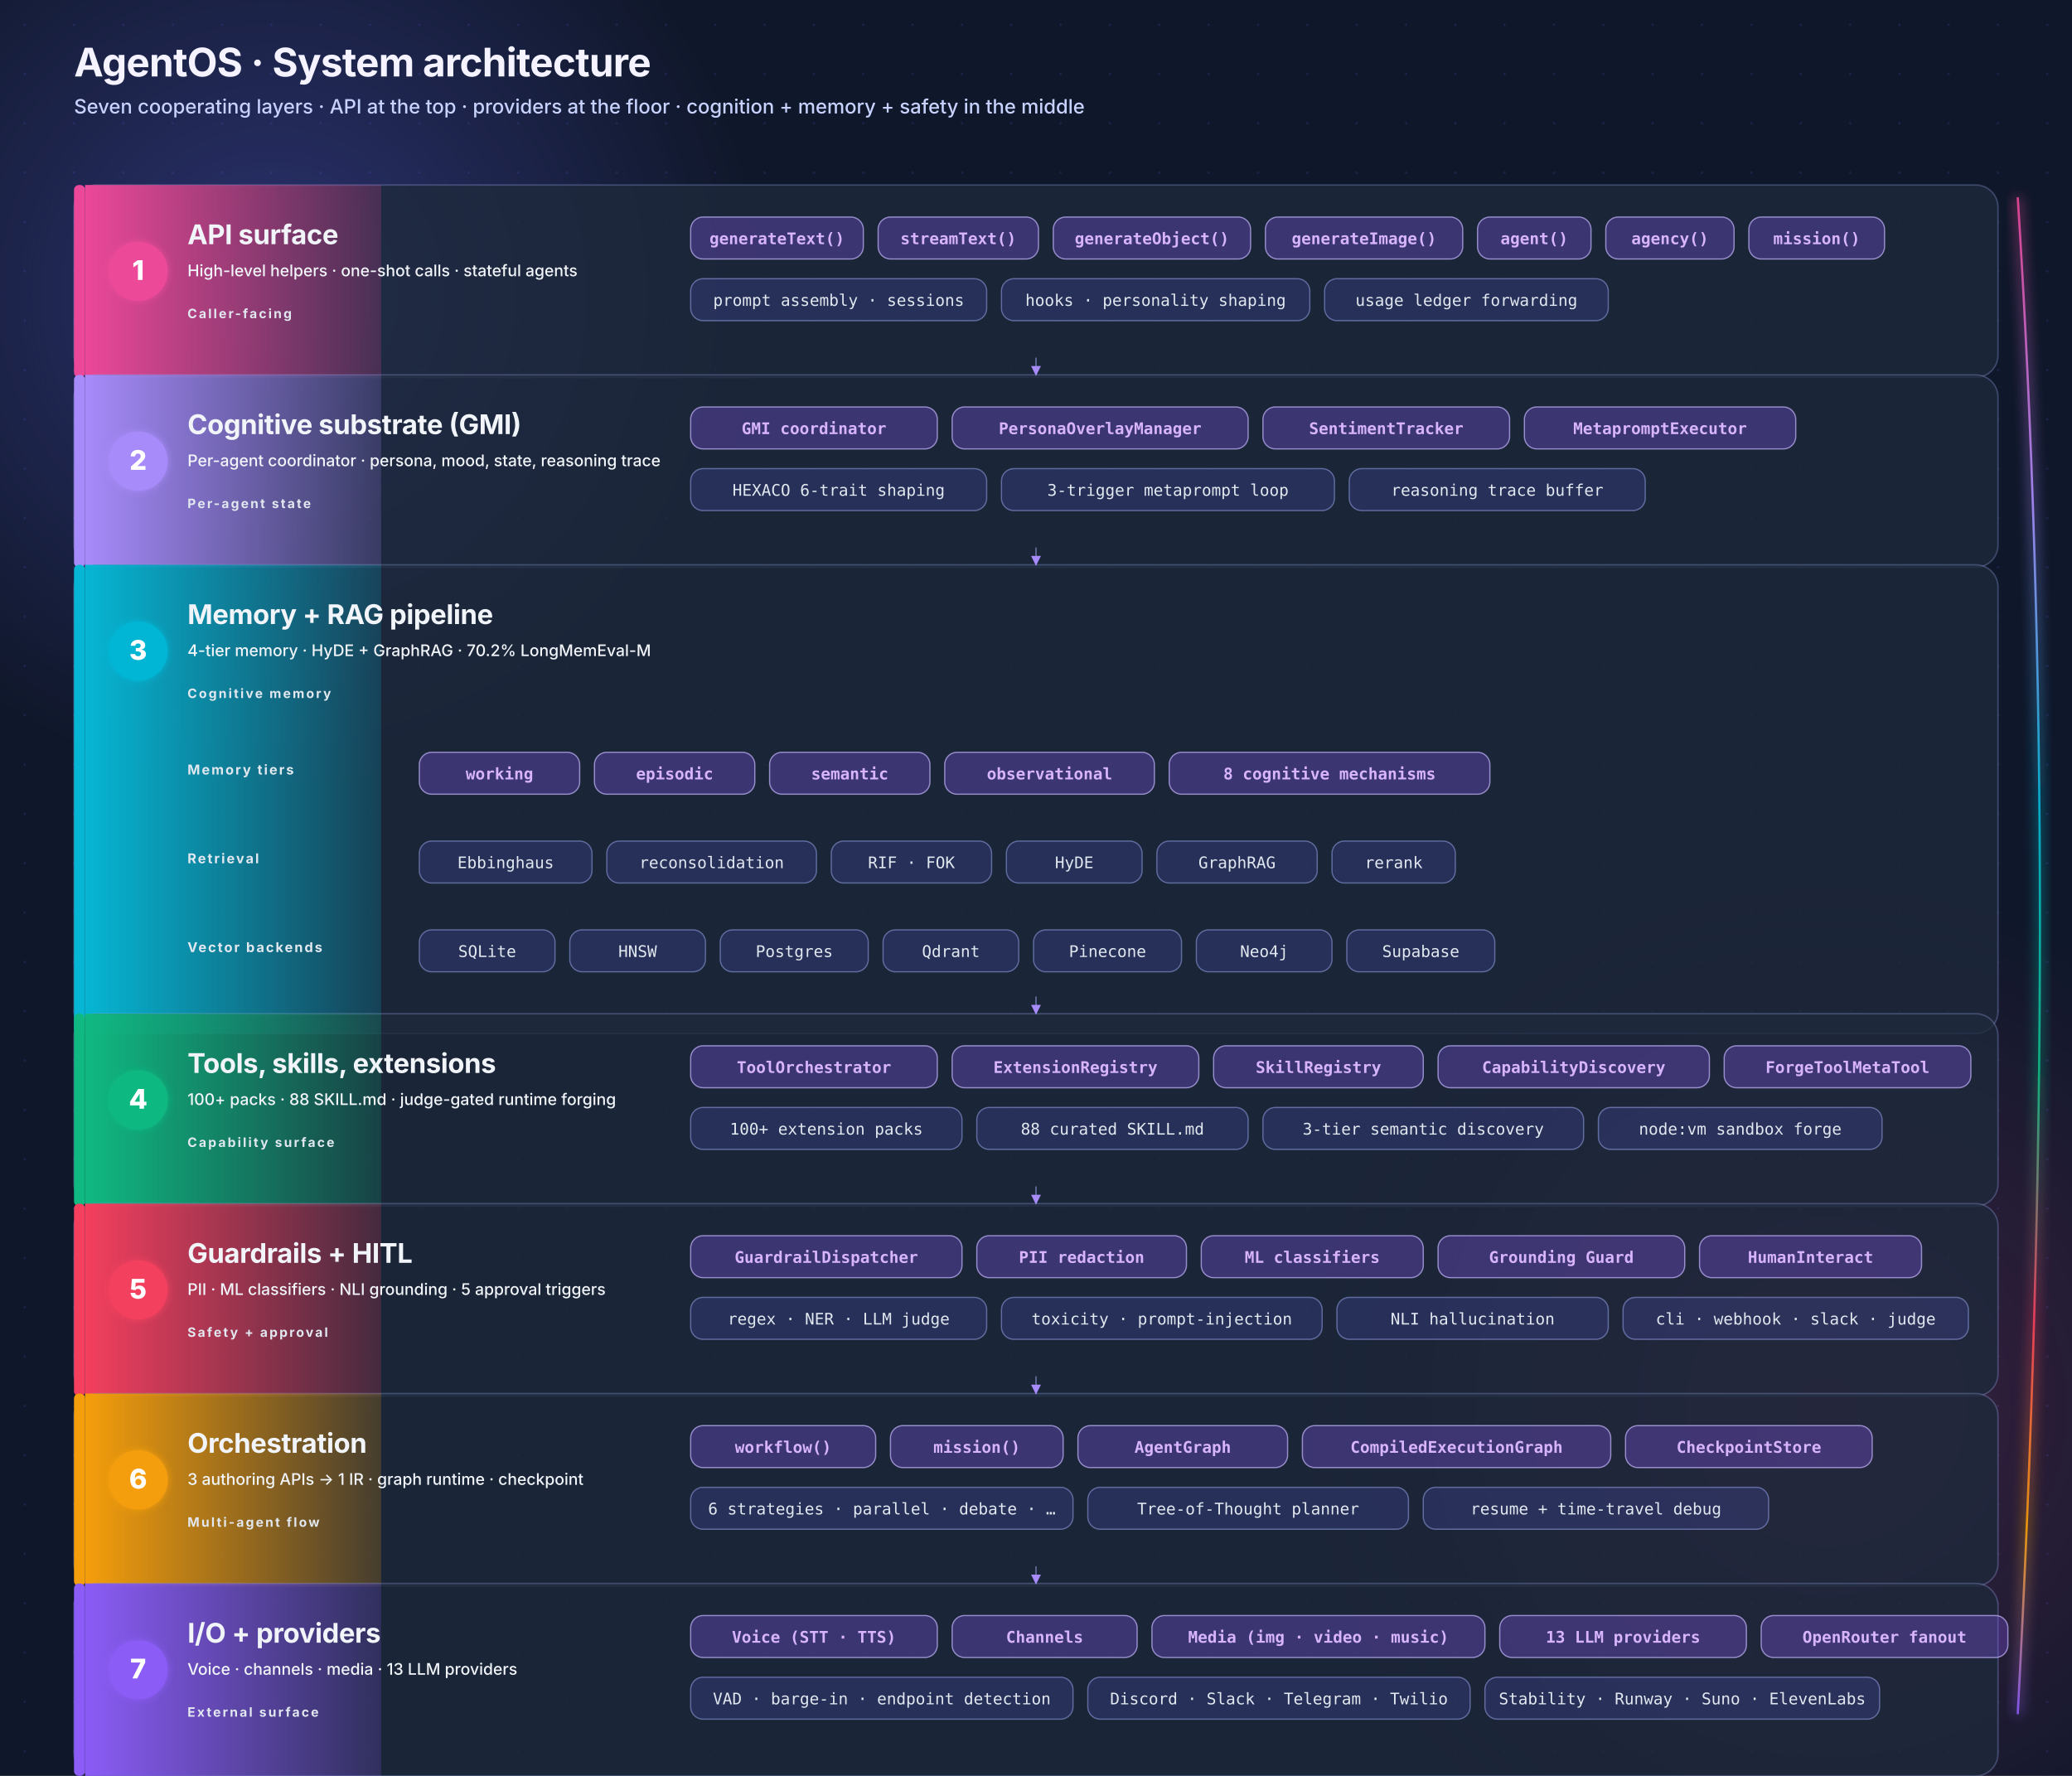
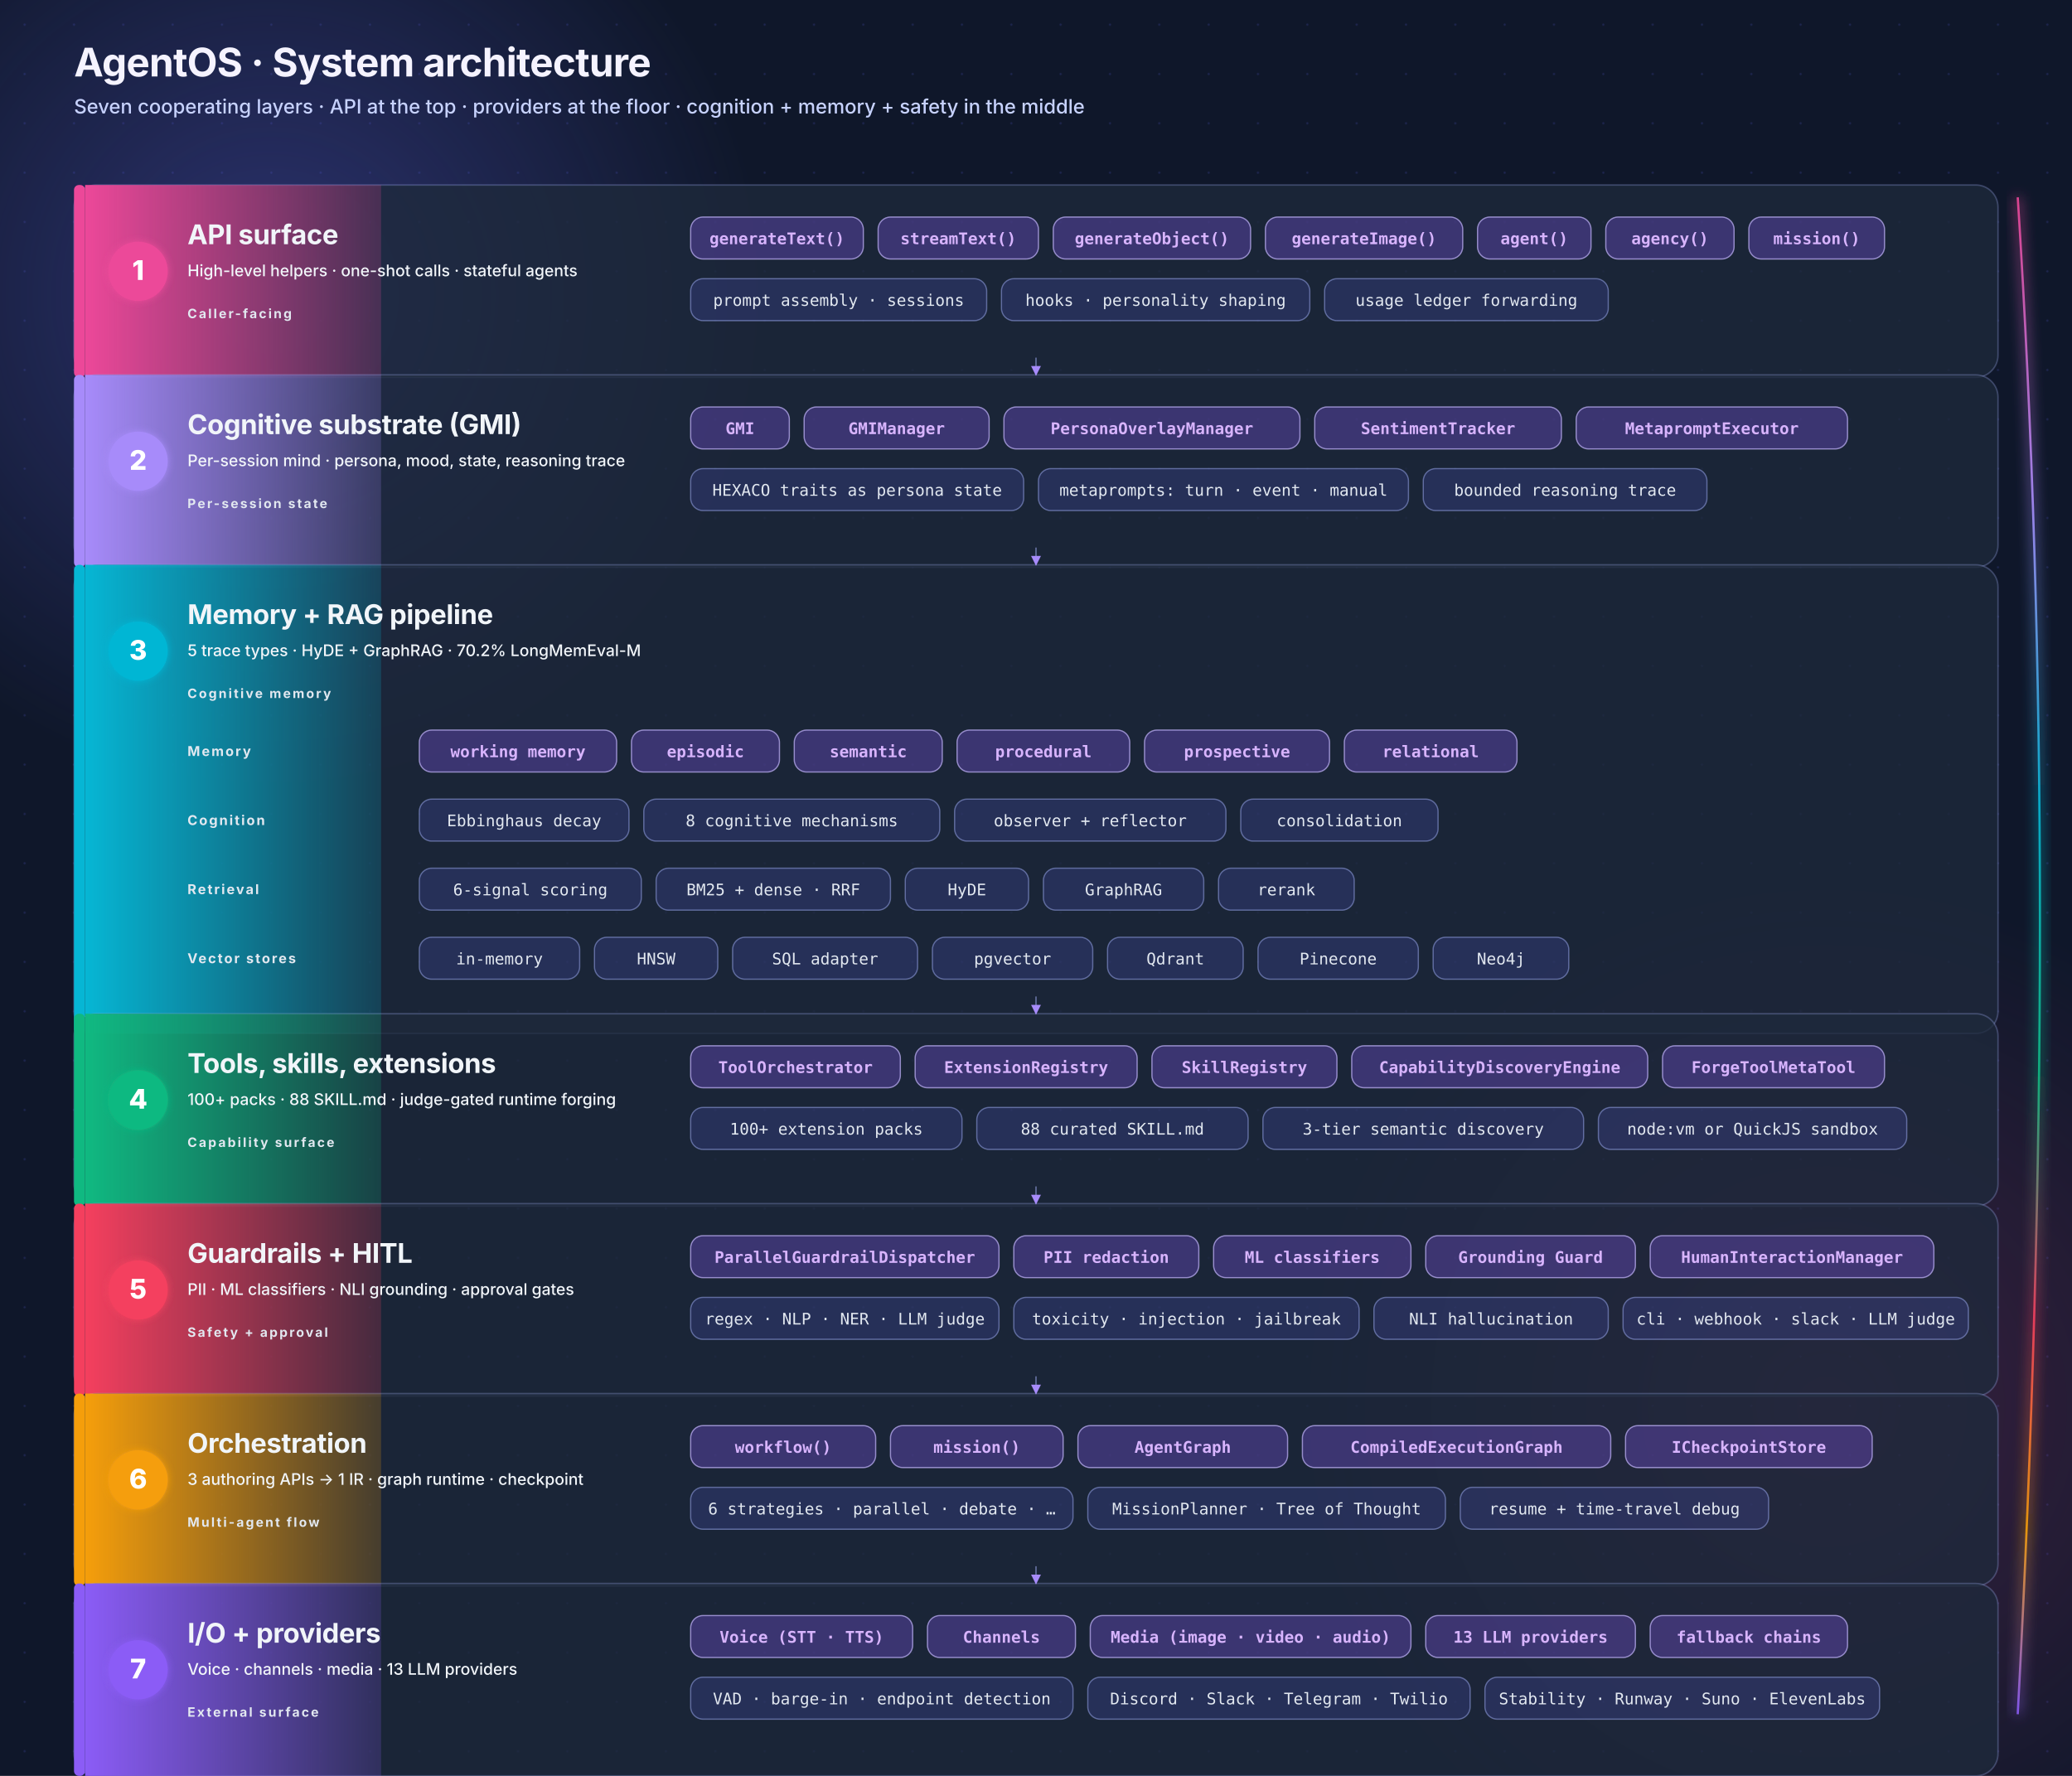
<svg xmlns="http://www.w3.org/2000/svg" viewBox="0 0 1680 1440" width="1680" height="1440" role="img" aria-labelledby="sa-title sa-desc" font-family="Inter, system-ui, -apple-system, sans-serif">
  <defs>
    <linearGradient id="sa-brand" x1="0%" y1="0%" x2="100%" y2="0%">
      <stop offset="0%" stop-color="#6366f1" />
      <stop offset="50%" stop-color="#8b5cf6" />
      <stop offset="100%" stop-color="#ec4899" />
    </linearGradient>
    <linearGradient id="sa-flow" x1="0%" y1="0%" x2="0%" y2="100%">
      <stop offset="0%" stop-color="#ec4899" stop-opacity="0.9" />
      <stop offset="20%" stop-color="#a78bfa" stop-opacity="0.9" />
      <stop offset="40%" stop-color="#06b6d4" stop-opacity="0.9" />
      <stop offset="58%" stop-color="#10b981" stop-opacity="0.9" />
      <stop offset="74%" stop-color="#f43f5e" stop-opacity="0.9" />
      <stop offset="88%" stop-color="#f59e0b" stop-opacity="0.9" />
      <stop offset="100%" stop-color="#8b5cf6" stop-opacity="0.9" />
    </linearGradient>
    <linearGradient id="sa-edge-1" x1="0%" y1="0%" x2="100%" y2="0%">
      <stop offset="0%" stop-color="#ec4899" stop-opacity="1" />
      <stop offset="100%" stop-color="#ec4899" stop-opacity="0.2" />
    </linearGradient>
    <linearGradient id="sa-edge-2" x1="0%" y1="0%" x2="100%" y2="0%">
      <stop offset="0%" stop-color="#a78bfa" stop-opacity="1" />
      <stop offset="100%" stop-color="#a78bfa" stop-opacity="0.2" />
    </linearGradient>
    <linearGradient id="sa-edge-3" x1="0%" y1="0%" x2="100%" y2="0%">
      <stop offset="0%" stop-color="#06b6d4" stop-opacity="1" />
      <stop offset="100%" stop-color="#06b6d4" stop-opacity="0.2" />
    </linearGradient>
    <linearGradient id="sa-edge-4" x1="0%" y1="0%" x2="100%" y2="0%">
      <stop offset="0%" stop-color="#10b981" stop-opacity="1" />
      <stop offset="100%" stop-color="#10b981" stop-opacity="0.2" />
    </linearGradient>
    <linearGradient id="sa-edge-5" x1="0%" y1="0%" x2="100%" y2="0%">
      <stop offset="0%" stop-color="#f43f5e" stop-opacity="1" />
      <stop offset="100%" stop-color="#f43f5e" stop-opacity="0.2" />
    </linearGradient>
    <linearGradient id="sa-edge-6" x1="0%" y1="0%" x2="100%" y2="0%">
      <stop offset="0%" stop-color="#f59e0b" stop-opacity="1" />
      <stop offset="100%" stop-color="#f59e0b" stop-opacity="0.2" />
    </linearGradient>
    <linearGradient id="sa-edge-7" x1="0%" y1="0%" x2="100%" y2="0%">
      <stop offset="0%" stop-color="#8b5cf6" stop-opacity="1" />
      <stop offset="100%" stop-color="#8b5cf6" stop-opacity="0.2" />
    </linearGradient>
    <radialGradient id="sa-orb-1" cx="50%" cy="50%" r="50%">
      <stop offset="0%" stop-color="#6366f1" stop-opacity="0.35" />
      <stop offset="100%" stop-color="#6366f1" stop-opacity="0" />
    </radialGradient>
    <radialGradient id="sa-orb-2" cx="50%" cy="50%" r="50%">
      <stop offset="0%" stop-color="#ec4899" stop-opacity="0.2" />
      <stop offset="100%" stop-color="#ec4899" stop-opacity="0" />
    </radialGradient>
    <pattern id="sa-dots" x="0" y="0" width="40" height="40" patternUnits="userSpaceOnUse">
      <circle cx="20" cy="20" r="0.9" fill="rgba(99,102,241,0.18)" />
    </pattern>
    <filter id="sa-disc-glow" x="-50%" y="-50%" width="200%" height="200%">
      <feGaussianBlur stdDeviation="3" result="b" />
      <feMerge>
        <feMergeNode in="b" />
        <feMergeNode in="SourceGraphic" />
      </feMerge>
    </filter>
    <filter id="sa-ribbon-glow" x="-50%" y="-50%" width="200%" height="200%">
      <feGaussianBlur stdDeviation="5" />
    </filter>
    <marker id="sa-arrow" viewBox="0 0 10 10" refX="9" refY="5" markerWidth="8" markerHeight="8" orient="auto">
      <path d="M 0 0 L 10 5 L 0 10 z" fill="#a78bfa" />
    </marker>
    <style>
      .bg { fill: #0f172a; }
      .h1   { font: 700 32px Inter, system-ui, sans-serif; fill: #f5f3ff; letter-spacing: -0.015em; }
      .h2   { font: 500 16px Inter, system-ui, sans-serif; fill: #c7d2fe; }
      .card { fill: rgba(30, 41, 59, 0.78); stroke: rgba(165, 180, 252, 0.28); stroke-width: 1.2; }
      .num         { font: 800 22px Inter, system-ui, sans-serif; fill: #ffffff; }
      .layer-title { font: 700 22px Inter, system-ui, sans-serif; fill: #f1f5f9; letter-spacing: -0.01em; }
      .layer-sub   { font: 500 13px Inter, system-ui, sans-serif; fill: #f1f5f9; }
      .lbl         { font: 700 10.5px Inter, system-ui, sans-serif; fill: #e2e8f0; letter-spacing: 0.14em; text-transform: uppercase; }
      .lbl-row     { font: 700 11px Inter, system-ui, sans-serif; fill: #e2e8f0; letter-spacing: 0.12em; text-transform: uppercase; }
      .pill        { fill: rgba(99, 102, 241, 0.18); stroke: rgba(165, 180, 252, 0.48); stroke-width: 1; }
      .pill-text   { font: 500 13px 'JetBrains Mono', ui-monospace, monospace; fill: #e2e8f0; }
      .pill-emph   { fill: rgba(139, 92, 246, 0.3); stroke: rgba(196, 181, 253, 0.7); stroke-width: 1; }
      .pill-emph-t { font: 600 13px 'JetBrains Mono', ui-monospace, monospace; fill: #d8b4fe; }
      .disc-1 { fill: #ec4899; } .disc-2 { fill: #a78bfa; } .disc-3 { fill: #06b6d4; }
      .disc-4 { fill: #10b981; } .disc-5 { fill: #f43f5e; } .disc-6 { fill: #f59e0b; }
      .disc-7 { fill: #8b5cf6; }
      .layer-conn { stroke: rgba(165, 180, 252, 0.6); }

            [data-theme='dark'] .h1          { fill: #f5f3ff; }
      [data-theme='dark'] .h2          { fill: #c7d2fe; }
      [data-theme='dark'] .card        { fill: rgba(15, 23, 42, 0.65); stroke: rgba(165, 180, 252, 0.22); }
      [data-theme='dark'] .layer-title { fill: #f1f5f9; }
      [data-theme='dark'] .layer-sub   { fill: #cbd5e1; }
      [data-theme='dark'] .lbl         { fill: #94a3b8; }
      [data-theme='dark'] .lbl-row     { fill: #94a3b8; }
      [data-theme='dark'] .pill        { fill: rgba(99, 102, 241, 0.18); stroke: rgba(165, 180, 252, 0.48); }
      [data-theme='dark'] .pill-text   { fill: #e2e8f0; }
      [data-theme='dark'] .pill-emph   { fill: rgba(139, 92, 246, 0.3); stroke: rgba(196, 181, 253, 0.7); }
      [data-theme='dark'] .pill-emph-t { fill: #d8b4fe; }
      [data-theme='dark'] .layer-conn  { stroke: rgba(165, 180, 252, 0.6); }
    </style>
  </defs>
  <rect class="bg" x="0" y="0" width="1680" height="1440" />
  <rect x="0" y="0" width="1680" height="1440" fill="url(#sa-dots)" />
  <circle cx="220" cy="240" r="400" fill="url(#sa-orb-1)" />
  <circle cx="1480" cy="1140" r="420" fill="url(#sa-orb-2)" />
  <text x="60" y="62" class="h1">AgentOS · System architecture</text>
  <text x="60" y="92" class="h2">Seven cooperating layers · API at the top · providers at the floor · cognition + memory + safety in the middle</text>
  <line x1="60" y1="114" x2="1620" y2="114" stroke="url(#sa-brand)" stroke-width="2.5" />
  <path d="M 1636 160 Q 1672 720 1636 1390" stroke="url(#sa-flow)" stroke-width="3" fill="none" filter="url(#sa-ribbon-glow)" />
  <path d="M 1636 160 Q 1672 720 1636 1390" stroke="url(#sa-flow)" stroke-width="1.8" fill="none" />
  <g transform="translate(60, 150)">
    <rect width="1560" height="156" rx="18" class="card" />
    <rect width="9" height="156" rx="4" fill="#ec4899" />
    <rect x="9" width="240" height="156" fill="url(#sa-edge-1)" />
    <circle cx="52" cy="70" r="24" class="disc-1" filter="url(#sa-disc-glow)" />
    <text x="52" y="77" text-anchor="middle" class="num">1</text>
    <text x="92" y="48" class="layer-title">API surface</text>
    <text x="92" y="74" class="layer-sub">High-level helpers · one-shot calls · stateful agents</text>
    <text x="92" y="108" class="lbl">Caller-facing</text>
    <g transform="translate(500, 26)">
      <g>
        <rect width="140" height="34" rx="10" class="pill-emph" />
        <text x="70" y="22" text-anchor="middle" class="pill-emph-t">generateText()</text>
      </g>
      <g transform="translate(152, 0)">
        <rect width="130" height="34" rx="10" class="pill-emph" />
        <text x="65" y="22" text-anchor="middle" class="pill-emph-t">streamText()</text>
      </g>
      <g transform="translate(294, 0)">
        <rect width="160" height="34" rx="10" class="pill-emph" />
        <text x="80" y="22" text-anchor="middle" class="pill-emph-t">generateObject()</text>
      </g>
      <g transform="translate(466, 0)">
        <rect width="160" height="34" rx="10" class="pill-emph" />
        <text x="80" y="22" text-anchor="middle" class="pill-emph-t">generateImage()</text>
      </g>
      <g transform="translate(638, 0)">
        <rect width="92" height="34" rx="10" class="pill-emph" />
        <text x="46" y="22" text-anchor="middle" class="pill-emph-t">agent()</text>
      </g>
      <g transform="translate(742, 0)">
        <rect width="104" height="34" rx="10" class="pill-emph" />
        <text x="52" y="22" text-anchor="middle" class="pill-emph-t">agency()</text>
      </g>
      <g transform="translate(858, 0)">
        <rect width="110" height="34" rx="10" class="pill-emph" />
        <text x="55" y="22" text-anchor="middle" class="pill-emph-t">mission()</text>
      </g>
    </g>
    <g transform="translate(500, 76)">
      <g>
        <rect width="240" height="34" rx="10" class="pill" />
        <text x="120" y="22" text-anchor="middle" class="pill-text">prompt assembly · sessions</text>
      </g>
      <g transform="translate(252, 0)">
        <rect width="250" height="34" rx="10" class="pill" />
        <text x="125" y="22" text-anchor="middle" class="pill-text">hooks · personality shaping</text>
      </g>
      <g transform="translate(514, 0)">
        <rect width="230" height="34" rx="10" class="pill" />
        <text x="115" y="22" text-anchor="middle" class="pill-text">usage ledger forwarding</text>
      </g>
    </g>
  </g>
  <g transform="translate(60, 304)">
    <rect width="1560" height="156" rx="18" class="card" />
    <rect width="9" height="156" rx="4" fill="#a78bfa" />
    <rect x="9" width="240" height="156" fill="url(#sa-edge-2)" />
    <circle cx="52" cy="70" r="24" class="disc-2" filter="url(#sa-disc-glow)" />
    <text x="52" y="77" text-anchor="middle" class="num">2</text>
    <text x="92" y="48" class="layer-title">Cognitive substrate (GMI)</text>
-     <text x="92" y="74" class="layer-sub">Per-agent coordinator · persona, mood, state, reasoning trace</text>
-     <text x="92" y="108" class="lbl">Per-agent state</text>
+     <text x="92" y="74" class="layer-sub">Per-session mind · persona, mood, state, reasoning trace</text>
+     <text x="92" y="108" class="lbl">Per-session state</text>
    <g transform="translate(500, 26)">
      <g>
-         <rect width="200" height="34" rx="10" class="pill-emph" />
-         <text x="100" y="22" text-anchor="middle" class="pill-emph-t">GMI coordinator</text>
-       </g>
-       <g transform="translate(212, 0)">
+         <rect width="80" height="34" rx="10" class="pill-emph" />
+         <text x="40" y="22" text-anchor="middle" class="pill-emph-t">GMI</text>
+       </g>
+       <g transform="translate(92, 0)">
+         <rect width="150" height="34" rx="10" class="pill-emph" />
+         <text x="75" y="22" text-anchor="middle" class="pill-emph-t">GMIManager</text>
+       </g>
+       <g transform="translate(254, 0)">
        <rect width="240" height="34" rx="10" class="pill-emph" />
        <text x="120" y="22" text-anchor="middle" class="pill-emph-t">PersonaOverlayManager</text>
      </g>
-       <g transform="translate(464, 0)">
+       <g transform="translate(506, 0)">
        <rect width="200" height="34" rx="10" class="pill-emph" />
        <text x="100" y="22" text-anchor="middle" class="pill-emph-t">SentimentTracker</text>
      </g>
-       <g transform="translate(676, 0)">
+       <g transform="translate(718, 0)">
        <rect width="220" height="34" rx="10" class="pill-emph" />
        <text x="110" y="22" text-anchor="middle" class="pill-emph-t">MetapromptExecutor</text>
      </g>
    </g>
    <g transform="translate(500, 76)">
      <g>
-         <rect width="240" height="34" rx="10" class="pill" />
-         <text x="120" y="22" text-anchor="middle" class="pill-text">HEXACO 6-trait shaping</text>
-       </g>
-       <g transform="translate(252, 0)">
        <rect width="270" height="34" rx="10" class="pill" />
-         <text x="135" y="22" text-anchor="middle" class="pill-text">3-trigger metaprompt loop</text>
-       </g>
-       <g transform="translate(534, 0)">
-         <rect width="240" height="34" rx="10" class="pill" />
-         <text x="120" y="22" text-anchor="middle" class="pill-text">reasoning trace buffer</text>
+         <text x="135" y="22" text-anchor="middle" class="pill-text">HEXACO traits as persona state</text>
+       </g>
+       <g transform="translate(282, 0)">
+         <rect width="300" height="34" rx="10" class="pill" />
+         <text x="150" y="22" text-anchor="middle" class="pill-text">metaprompts: turn · event · manual</text>
+       </g>
+       <g transform="translate(594, 0)">
+         <rect width="230" height="34" rx="10" class="pill" />
+         <text x="115" y="22" text-anchor="middle" class="pill-text">bounded reasoning trace</text>
      </g>
    </g>
  </g>
  <g transform="translate(60, 458)">
    <rect width="1560" height="380" rx="18" class="card" />
    <rect width="9" height="380" rx="4" fill="#06b6d4" />
    <rect x="9" width="240" height="380" fill="url(#sa-edge-3)" />
    <circle cx="52" cy="70" r="24" class="disc-3" filter="url(#sa-disc-glow)" />
    <text x="52" y="77" text-anchor="middle" class="num">3</text>
    <text x="92" y="48" class="layer-title">Memory + RAG pipeline</text>
-     <text x="92" y="74" class="layer-sub">4-tier memory · HyDE + GraphRAG · 70.2% LongMemEval-M</text>
+     <text x="92" y="74" class="layer-sub">5 trace types · HyDE + GraphRAG · 70.2% LongMemEval-M</text>
    <text x="92" y="108" class="lbl">Cognitive memory</text>
-     <text x="92" y="170" class="lbl-row">Memory tiers</text>
-     <g transform="translate(280, 152)">
-       <g>
-         <rect width="130" height="34" rx="10" class="pill-emph" />
-         <text x="65" y="22" text-anchor="middle" class="pill-emph-t">working</text>
-       </g>
-       <g transform="translate(142, 0)">
-         <rect width="130" height="34" rx="10" class="pill-emph" />
-         <text x="65" y="22" text-anchor="middle" class="pill-emph-t">episodic</text>
-       </g>
-       <g transform="translate(284, 0)">
-         <rect width="130" height="34" rx="10" class="pill-emph" />
-         <text x="65" y="22" text-anchor="middle" class="pill-emph-t">semantic</text>
-       </g>
-       <g transform="translate(426, 0)">
-         <rect width="170" height="34" rx="10" class="pill-emph" />
-         <text x="85" y="22" text-anchor="middle" class="pill-emph-t">observational</text>
-       </g>
-       <g transform="translate(608, 0)">
-         <rect width="260" height="34" rx="10" class="pill-emph" />
-         <text x="130" y="22" text-anchor="middle" class="pill-emph-t">8 cognitive mechanisms</text>
-       </g>
-     </g>
-     <text x="92" y="242" class="lbl-row">Retrieval</text>
-     <g transform="translate(280, 224)">
-       <g>
-         <rect width="140" height="34" rx="10" class="pill" />
-         <text x="70" y="22" text-anchor="middle" class="pill-text">Ebbinghaus</text>
-       </g>
-       <g transform="translate(152, 0)">
+     <text x="92" y="155" class="lbl-row">Memory</text>
+     <g transform="translate(280, 134)">
+       <g>
+         <rect width="160" height="34" rx="10" class="pill-emph" />
+         <text x="80" y="22" text-anchor="middle" class="pill-emph-t">working memory</text>
+       </g>
+       <g transform="translate(172, 0)">
+         <rect width="120" height="34" rx="10" class="pill-emph" />
+         <text x="60" y="22" text-anchor="middle" class="pill-emph-t">episodic</text>
+       </g>
+       <g transform="translate(304, 0)">
+         <rect width="120" height="34" rx="10" class="pill-emph" />
+         <text x="60" y="22" text-anchor="middle" class="pill-emph-t">semantic</text>
+       </g>
+       <g transform="translate(436, 0)">
+         <rect width="140" height="34" rx="10" class="pill-emph" />
+         <text x="70" y="22" text-anchor="middle" class="pill-emph-t">procedural</text>
+       </g>
+       <g transform="translate(588, 0)">
+         <rect width="150" height="34" rx="10" class="pill-emph" />
+         <text x="75" y="22" text-anchor="middle" class="pill-emph-t">prospective</text>
+       </g>
+       <g transform="translate(750, 0)">
+         <rect width="140" height="34" rx="10" class="pill-emph" />
+         <text x="70" y="22" text-anchor="middle" class="pill-emph-t">relational</text>
+       </g>
+     </g>
+     <text x="92" y="211" class="lbl-row">Cognition</text>
+     <g transform="translate(280, 190)">
+       <g>
        <rect width="170" height="34" rx="10" class="pill" />
-         <text x="85" y="22" text-anchor="middle" class="pill-text">reconsolidation</text>
-       </g>
-       <g transform="translate(334, 0)">
-         <rect width="130" height="34" rx="10" class="pill" />
-         <text x="65" y="22" text-anchor="middle" class="pill-text">RIF · FOK</text>
-       </g>
-       <g transform="translate(476, 0)">
-         <rect width="110" height="34" rx="10" class="pill" />
-         <text x="55" y="22" text-anchor="middle" class="pill-text">HyDE</text>
-       </g>
-       <g transform="translate(598, 0)">
+         <text x="85" y="22" text-anchor="middle" class="pill-text">Ebbinghaus decay</text>
+       </g>
+       <g transform="translate(182, 0)">
+         <rect width="240" height="34" rx="10" class="pill" />
+         <text x="120" y="22" text-anchor="middle" class="pill-text">8 cognitive mechanisms</text>
+       </g>
+       <g transform="translate(434, 0)">
+         <rect width="220" height="34" rx="10" class="pill" />
+         <text x="110" y="22" text-anchor="middle" class="pill-text">observer + reflector</text>
+       </g>
+       <g transform="translate(666, 0)">
+         <rect width="160" height="34" rx="10" class="pill" />
+         <text x="80" y="22" text-anchor="middle" class="pill-text">consolidation</text>
+       </g>
+     </g>
+     <text x="92" y="267" class="lbl-row">Retrieval</text>
+     <g transform="translate(280, 246)">
+       <g>
+         <rect width="180" height="34" rx="10" class="pill" />
+         <text x="90" y="22" text-anchor="middle" class="pill-text">6-signal scoring</text>
+       </g>
+       <g transform="translate(192, 0)">
+         <rect width="190" height="34" rx="10" class="pill" />
+         <text x="95" y="22" text-anchor="middle" class="pill-text">BM25 + dense · RRF</text>
+       </g>
+       <g transform="translate(394, 0)">
+         <rect width="100" height="34" rx="10" class="pill" />
+         <text x="50" y="22" text-anchor="middle" class="pill-text">HyDE</text>
+       </g>
+       <g transform="translate(506, 0)">
        <rect width="130" height="34" rx="10" class="pill" />
        <text x="65" y="22" text-anchor="middle" class="pill-text">GraphRAG</text>
      </g>
-       <g transform="translate(740, 0)">
+       <g transform="translate(648, 0)">
+         <rect width="110" height="34" rx="10" class="pill" />
+         <text x="55" y="22" text-anchor="middle" class="pill-text">rerank</text>
+       </g>
+     </g>
+     <text x="92" y="323" class="lbl-row">Vector stores</text>
+     <g transform="translate(280, 302)">
+       <g>
+         <rect width="130" height="34" rx="10" class="pill" />
+         <text x="65" y="22" text-anchor="middle" class="pill-text">in-memory</text>
+       </g>
+       <g transform="translate(142, 0)">
        <rect width="100" height="34" rx="10" class="pill" />
-         <text x="50" y="22" text-anchor="middle" class="pill-text">rerank</text>
-       </g>
-     </g>
-     <text x="92" y="314" class="lbl-row">Vector backends</text>
-     <g transform="translate(280, 296)">
-       <g>
-         <rect width="110" height="34" rx="10" class="pill" />
-         <text x="55" y="22" text-anchor="middle" class="pill-text">SQLite</text>
-       </g>
-       <g transform="translate(122, 0)">
-         <rect width="110" height="34" rx="10" class="pill" />
-         <text x="55" y="22" text-anchor="middle" class="pill-text">HNSW</text>
-       </g>
-       <g transform="translate(244, 0)">
-         <rect width="120" height="34" rx="10" class="pill" />
-         <text x="60" y="22" text-anchor="middle" class="pill-text">Postgres</text>
-       </g>
-       <g transform="translate(376, 0)">
+         <text x="50" y="22" text-anchor="middle" class="pill-text">HNSW</text>
+       </g>
+       <g transform="translate(254, 0)">
+         <rect width="150" height="34" rx="10" class="pill" />
+         <text x="75" y="22" text-anchor="middle" class="pill-text">SQL adapter</text>
+       </g>
+       <g transform="translate(416, 0)">
+         <rect width="130" height="34" rx="10" class="pill" />
+         <text x="65" y="22" text-anchor="middle" class="pill-text">pgvector</text>
+       </g>
+       <g transform="translate(558, 0)">
        <rect width="110" height="34" rx="10" class="pill" />
        <text x="55" y="22" text-anchor="middle" class="pill-text">Qdrant</text>
      </g>
-       <g transform="translate(498, 0)">
-         <rect width="120" height="34" rx="10" class="pill" />
-         <text x="60" y="22" text-anchor="middle" class="pill-text">Pinecone</text>
-       </g>
-       <g transform="translate(630, 0)">
+       <g transform="translate(680, 0)">
+         <rect width="130" height="34" rx="10" class="pill" />
+         <text x="65" y="22" text-anchor="middle" class="pill-text">Pinecone</text>
+       </g>
+       <g transform="translate(822, 0)">
        <rect width="110" height="34" rx="10" class="pill" />
        <text x="55" y="22" text-anchor="middle" class="pill-text">Neo4j</text>
-       </g>
-       <g transform="translate(752, 0)">
-         <rect width="120" height="34" rx="10" class="pill" />
-         <text x="60" y="22" text-anchor="middle" class="pill-text">Supabase</text>
      </g>
    </g>
  </g>
  <g transform="translate(60, 822)">
    <rect width="1560" height="156" rx="18" class="card" />
    <rect width="9" height="156" rx="4" fill="#10b981" />
    <rect x="9" width="240" height="156" fill="url(#sa-edge-4)" />
    <circle cx="52" cy="70" r="24" class="disc-4" filter="url(#sa-disc-glow)" />
    <text x="52" y="77" text-anchor="middle" class="num">4</text>
    <text x="92" y="48" class="layer-title">Tools, skills, extensions</text>
    <text x="92" y="74" class="layer-sub">100+ packs · 88 SKILL.md · judge-gated runtime forging</text>
    <text x="92" y="108" class="lbl">Capability surface</text>
    <g transform="translate(500, 26)">
      <g>
-         <rect width="200" height="34" rx="10" class="pill-emph" />
-         <text x="100" y="22" text-anchor="middle" class="pill-emph-t">ToolOrchestrator</text>
-       </g>
-       <g transform="translate(212, 0)">
-         <rect width="200" height="34" rx="10" class="pill-emph" />
-         <text x="100" y="22" text-anchor="middle" class="pill-emph-t">ExtensionRegistry</text>
-       </g>
-       <g transform="translate(424, 0)">
        <rect width="170" height="34" rx="10" class="pill-emph" />
-         <text x="85" y="22" text-anchor="middle" class="pill-emph-t">SkillRegistry</text>
-       </g>
-       <g transform="translate(606, 0)">
-         <rect width="220" height="34" rx="10" class="pill-emph" />
-         <text x="110" y="22" text-anchor="middle" class="pill-emph-t">CapabilityDiscovery</text>
-       </g>
-       <g transform="translate(838, 0)">
-         <rect width="200" height="34" rx="10" class="pill-emph" />
-         <text x="100" y="22" text-anchor="middle" class="pill-emph-t">ForgeToolMetaTool</text>
+         <text x="85" y="22" text-anchor="middle" class="pill-emph-t">ToolOrchestrator</text>
+       </g>
+       <g transform="translate(182, 0)">
+         <rect width="180" height="34" rx="10" class="pill-emph" />
+         <text x="90" y="22" text-anchor="middle" class="pill-emph-t">ExtensionRegistry</text>
+       </g>
+       <g transform="translate(374, 0)">
+         <rect width="150" height="34" rx="10" class="pill-emph" />
+         <text x="75" y="22" text-anchor="middle" class="pill-emph-t">SkillRegistry</text>
+       </g>
+       <g transform="translate(536, 0)">
+         <rect width="240" height="34" rx="10" class="pill-emph" />
+         <text x="120" y="22" text-anchor="middle" class="pill-emph-t">CapabilityDiscoveryEngine</text>
+       </g>
+       <g transform="translate(788, 0)">
+         <rect width="180" height="34" rx="10" class="pill-emph" />
+         <text x="90" y="22" text-anchor="middle" class="pill-emph-t">ForgeToolMetaTool</text>
      </g>
    </g>
    <g transform="translate(500, 76)">
      <g>
        <rect width="220" height="34" rx="10" class="pill" />
        <text x="110" y="22" text-anchor="middle" class="pill-text">100+ extension packs</text>
      </g>
      <g transform="translate(232, 0)">
        <rect width="220" height="34" rx="10" class="pill" />
        <text x="110" y="22" text-anchor="middle" class="pill-text">88 curated SKILL.md</text>
      </g>
      <g transform="translate(464, 0)">
        <rect width="260" height="34" rx="10" class="pill" />
        <text x="130" y="22" text-anchor="middle" class="pill-text">3-tier semantic discovery</text>
      </g>
      <g transform="translate(736, 0)">
-         <rect width="230" height="34" rx="10" class="pill" />
-         <text x="115" y="22" text-anchor="middle" class="pill-text">node:vm sandbox forge</text>
+         <rect width="250" height="34" rx="10" class="pill" />
+         <text x="125" y="22" text-anchor="middle" class="pill-text">node:vm or QuickJS sandbox</text>
      </g>
    </g>
  </g>
  <g transform="translate(60, 976)">
    <rect width="1560" height="156" rx="18" class="card" />
    <rect width="9" height="156" rx="4" fill="#f43f5e" />
    <rect x="9" width="240" height="156" fill="url(#sa-edge-5)" />
    <circle cx="52" cy="70" r="24" class="disc-5" filter="url(#sa-disc-glow)" />
    <text x="52" y="77" text-anchor="middle" class="num">5</text>
    <text x="92" y="48" class="layer-title">Guardrails + HITL</text>
-     <text x="92" y="74" class="layer-sub">PII · ML classifiers · NLI grounding · 5 approval triggers</text>
+     <text x="92" y="74" class="layer-sub">PII · ML classifiers · NLI grounding · approval gates</text>
    <text x="92" y="108" class="lbl">Safety + approval</text>
    <g transform="translate(500, 26)">
      <g>
-         <rect width="220" height="34" rx="10" class="pill-emph" />
-         <text x="110" y="22" text-anchor="middle" class="pill-emph-t">GuardrailDispatcher</text>
-       </g>
-       <g transform="translate(232, 0)">
+         <rect width="250" height="34" rx="10" class="pill-emph" />
+         <text x="125" y="22" text-anchor="middle" class="pill-emph-t">ParallelGuardrailDispatcher</text>
+       </g>
+       <g transform="translate(262, 0)">
+         <rect width="150" height="34" rx="10" class="pill-emph" />
+         <text x="75" y="22" text-anchor="middle" class="pill-emph-t">PII redaction</text>
+       </g>
+       <g transform="translate(424, 0)">
+         <rect width="160" height="34" rx="10" class="pill-emph" />
+         <text x="80" y="22" text-anchor="middle" class="pill-emph-t">ML classifiers</text>
+       </g>
+       <g transform="translate(596, 0)">
        <rect width="170" height="34" rx="10" class="pill-emph" />
-         <text x="85" y="22" text-anchor="middle" class="pill-emph-t">PII redaction</text>
-       </g>
-       <g transform="translate(414, 0)">
-         <rect width="180" height="34" rx="10" class="pill-emph" />
-         <text x="90" y="22" text-anchor="middle" class="pill-emph-t">ML classifiers</text>
-       </g>
-       <g transform="translate(606, 0)">
-         <rect width="200" height="34" rx="10" class="pill-emph" />
-         <text x="100" y="22" text-anchor="middle" class="pill-emph-t">Grounding Guard</text>
-       </g>
-       <g transform="translate(818, 0)">
-         <rect width="180" height="34" rx="10" class="pill-emph" />
-         <text x="90" y="22" text-anchor="middle" class="pill-emph-t">HumanInteract</text>
+         <text x="85" y="22" text-anchor="middle" class="pill-emph-t">Grounding Guard</text>
+       </g>
+       <g transform="translate(778, 0)">
+         <rect width="230" height="34" rx="10" class="pill-emph" />
+         <text x="115" y="22" text-anchor="middle" class="pill-emph-t">HumanInteractionManager</text>
      </g>
    </g>
    <g transform="translate(500, 76)">
      <g>
-         <rect width="240" height="34" rx="10" class="pill" />
-         <text x="120" y="22" text-anchor="middle" class="pill-text">regex · NER · LLM judge</text>
-       </g>
-       <g transform="translate(252, 0)">
-         <rect width="260" height="34" rx="10" class="pill" />
-         <text x="130" y="22" text-anchor="middle" class="pill-text">toxicity · prompt-injection</text>
-       </g>
-       <g transform="translate(524, 0)">
-         <rect width="220" height="34" rx="10" class="pill" />
-         <text x="110" y="22" text-anchor="middle" class="pill-text">NLI hallucination</text>
+         <rect width="250" height="34" rx="10" class="pill" />
+         <text x="125" y="22" text-anchor="middle" class="pill-text">regex · NLP · NER · LLM judge</text>
+       </g>
+       <g transform="translate(262, 0)">
+         <rect width="280" height="34" rx="10" class="pill" />
+         <text x="140" y="22" text-anchor="middle" class="pill-text">toxicity · injection · jailbreak</text>
+       </g>
+       <g transform="translate(554, 0)">
+         <rect width="190" height="34" rx="10" class="pill" />
+         <text x="95" y="22" text-anchor="middle" class="pill-text">NLI hallucination</text>
      </g>
      <g transform="translate(756, 0)">
        <rect width="280" height="34" rx="10" class="pill" />
-         <text x="140" y="22" text-anchor="middle" class="pill-text">cli · webhook · slack · judge</text>
+         <text x="140" y="22" text-anchor="middle" class="pill-text">cli · webhook · slack · LLM judge</text>
      </g>
    </g>
  </g>
  <g transform="translate(60, 1130)">
    <rect width="1560" height="156" rx="18" class="card" />
    <rect width="9" height="156" rx="4" fill="#f59e0b" />
    <rect x="9" width="240" height="156" fill="url(#sa-edge-6)" />
    <circle cx="52" cy="70" r="24" class="disc-6" filter="url(#sa-disc-glow)" />
    <text x="52" y="77" text-anchor="middle" class="num">6</text>
    <text x="92" y="48" class="layer-title">Orchestration</text>
    <text x="92" y="74" class="layer-sub">3 authoring APIs → 1 IR · graph runtime · checkpoint</text>
    <text x="92" y="108" class="lbl">Multi-agent flow</text>
    <g transform="translate(500, 26)">
      <g>
        <rect width="150" height="34" rx="10" class="pill-emph" />
        <text x="75" y="22" text-anchor="middle" class="pill-emph-t">workflow()</text>
      </g>
      <g transform="translate(162, 0)">
        <rect width="140" height="34" rx="10" class="pill-emph" />
        <text x="70" y="22" text-anchor="middle" class="pill-emph-t">mission()</text>
      </g>
      <g transform="translate(314, 0)">
        <rect width="170" height="34" rx="10" class="pill-emph" />
        <text x="85" y="22" text-anchor="middle" class="pill-emph-t">AgentGraph</text>
      </g>
      <g transform="translate(496, 0)">
        <rect width="250" height="34" rx="10" class="pill-emph" />
        <text x="125" y="22" text-anchor="middle" class="pill-emph-t">CompiledExecutionGraph</text>
      </g>
      <g transform="translate(758, 0)">
        <rect width="200" height="34" rx="10" class="pill-emph" />
-         <text x="100" y="22" text-anchor="middle" class="pill-emph-t">CheckpointStore</text>
+         <text x="100" y="22" text-anchor="middle" class="pill-emph-t">ICheckpointStore</text>
      </g>
    </g>
    <g transform="translate(500, 76)">
      <g>
        <rect width="310" height="34" rx="10" class="pill" />
        <text x="155" y="22" text-anchor="middle" class="pill-text">6 strategies · parallel · debate · …</text>
      </g>
      <g transform="translate(322, 0)">
-         <rect width="260" height="34" rx="10" class="pill" />
-         <text x="130" y="22" text-anchor="middle" class="pill-text">Tree-of-Thought planner</text>
-       </g>
-       <g transform="translate(594, 0)">
-         <rect width="280" height="34" rx="10" class="pill" />
-         <text x="140" y="22" text-anchor="middle" class="pill-text">resume + time-travel debug</text>
+         <rect width="290" height="34" rx="10" class="pill" />
+         <text x="145" y="22" text-anchor="middle" class="pill-text">MissionPlanner · Tree of Thought</text>
+       </g>
+       <g transform="translate(624, 0)">
+         <rect width="250" height="34" rx="10" class="pill" />
+         <text x="125" y="22" text-anchor="middle" class="pill-text">resume + time-travel debug</text>
      </g>
    </g>
  </g>
  <g transform="translate(60, 1284)">
    <rect width="1560" height="156" rx="18" class="card" />
    <rect width="9" height="156" rx="4" fill="#8b5cf6" />
    <rect x="9" width="240" height="156" fill="url(#sa-edge-7)" />
    <circle cx="52" cy="70" r="24" class="disc-7" filter="url(#sa-disc-glow)" />
    <text x="52" y="77" text-anchor="middle" class="num">7</text>
    <text x="92" y="48" class="layer-title">I/O + providers</text>
    <text x="92" y="74" class="layer-sub">Voice · channels · media · 13 LLM providers</text>
    <text x="92" y="108" class="lbl">External surface</text>
    <g transform="translate(500, 26)">
      <g>
-         <rect width="200" height="34" rx="10" class="pill-emph" />
-         <text x="100" y="22" text-anchor="middle" class="pill-emph-t">Voice (STT · TTS)</text>
-       </g>
-       <g transform="translate(212, 0)">
-         <rect width="150" height="34" rx="10" class="pill-emph" />
-         <text x="75" y="22" text-anchor="middle" class="pill-emph-t">Channels</text>
-       </g>
-       <g transform="translate(374, 0)">
-         <rect width="270" height="34" rx="10" class="pill-emph" />
-         <text x="135" y="22" text-anchor="middle" class="pill-emph-t">Media (img · video · music)</text>
-       </g>
-       <g transform="translate(656, 0)">
-         <rect width="200" height="34" rx="10" class="pill-emph" />
-         <text x="100" y="22" text-anchor="middle" class="pill-emph-t">13 LLM providers</text>
-       </g>
-       <g transform="translate(868, 0)">
-         <rect width="200" height="34" rx="10" class="pill-emph" />
-         <text x="100" y="22" text-anchor="middle" class="pill-emph-t">OpenRouter fanout</text>
+         <rect width="180" height="34" rx="10" class="pill-emph" />
+         <text x="90" y="22" text-anchor="middle" class="pill-emph-t">Voice (STT · TTS)</text>
+       </g>
+       <g transform="translate(192, 0)">
+         <rect width="120" height="34" rx="10" class="pill-emph" />
+         <text x="60" y="22" text-anchor="middle" class="pill-emph-t">Channels</text>
+       </g>
+       <g transform="translate(324, 0)">
+         <rect width="260" height="34" rx="10" class="pill-emph" />
+         <text x="130" y="22" text-anchor="middle" class="pill-emph-t">Media (image · video · audio)</text>
+       </g>
+       <g transform="translate(596, 0)">
+         <rect width="170" height="34" rx="10" class="pill-emph" />
+         <text x="85" y="22" text-anchor="middle" class="pill-emph-t">13 LLM providers</text>
+       </g>
+       <g transform="translate(778, 0)">
+         <rect width="160" height="34" rx="10" class="pill-emph" />
+         <text x="80" y="22" text-anchor="middle" class="pill-emph-t">fallback chains</text>
      </g>
    </g>
    <g transform="translate(500, 76)">
      <g>
        <rect width="310" height="34" rx="10" class="pill" />
        <text x="155" y="22" text-anchor="middle" class="pill-text">VAD · barge-in · endpoint detection</text>
      </g>
      <g transform="translate(322, 0)">
        <rect width="310" height="34" rx="10" class="pill" />
        <text x="155" y="22" text-anchor="middle" class="pill-text">Discord · Slack · Telegram · Twilio</text>
      </g>
      <g transform="translate(644, 0)">
        <rect width="320" height="34" rx="10" class="pill" />
        <text x="160" y="22" text-anchor="middle" class="pill-text">Stability · Runway · Suno · ElevenLabs</text>
      </g>
    </g>
  </g>
  <path d="M 840 290 L 840 304" class="layer-conn" marker-end="url(#sa-arrow)" />
  <path d="M 840 444 L 840 458" class="layer-conn" marker-end="url(#sa-arrow)" />
  <path d="M 840 808 L 840 822" class="layer-conn" marker-end="url(#sa-arrow)" />
  <path d="M 840 962 L 840 976" class="layer-conn" marker-end="url(#sa-arrow)" />
  <path d="M 840 1116 L 840 1130" class="layer-conn" marker-end="url(#sa-arrow)" />
  <path d="M 840 1270 L 840 1284" class="layer-conn" marker-end="url(#sa-arrow)" />
</svg>
